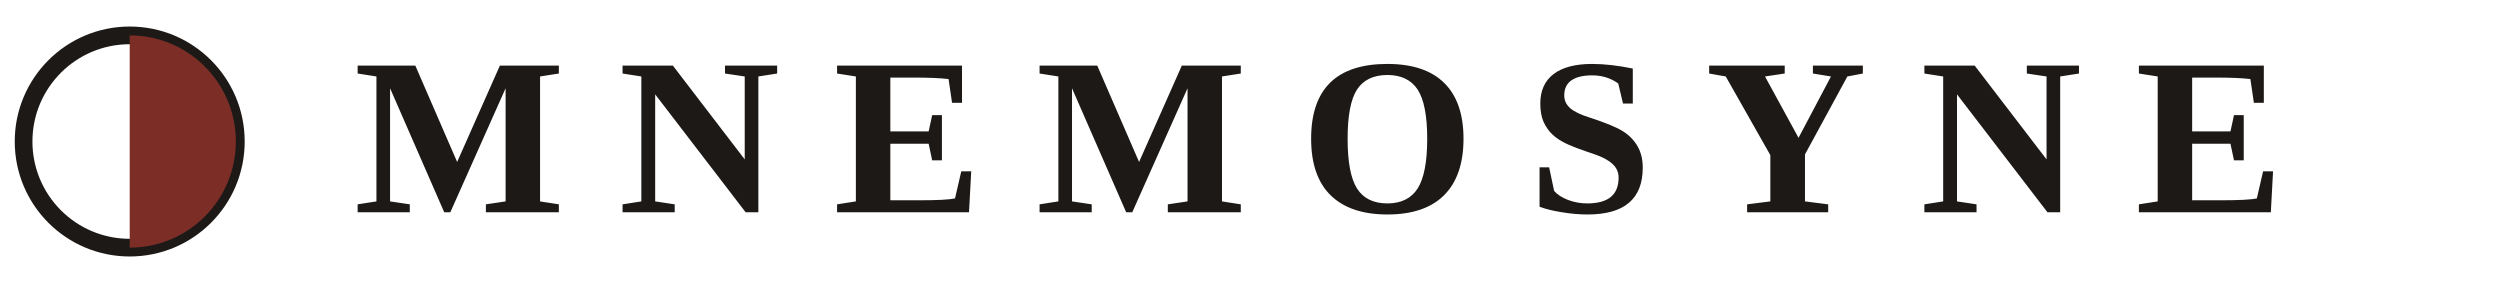
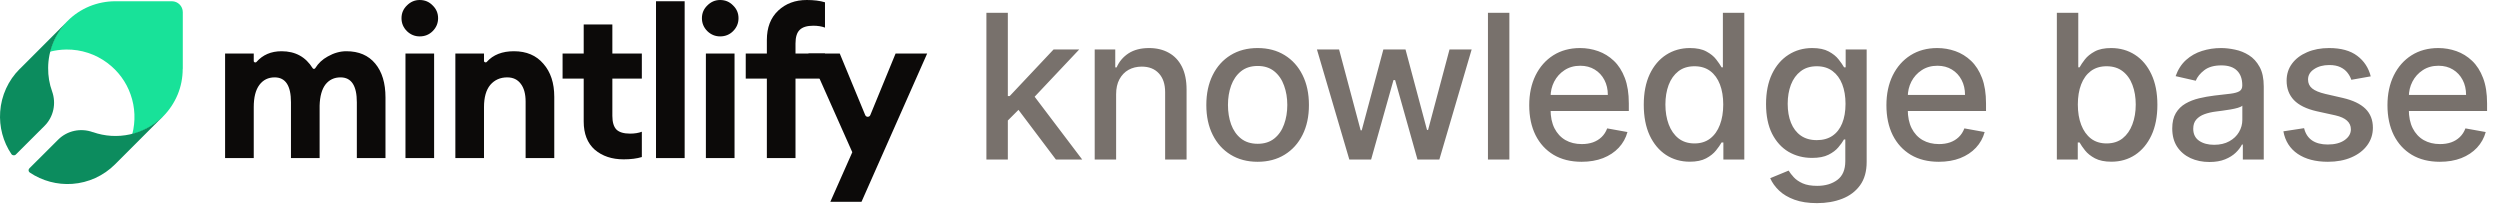
- <svg xmlns="http://www.w3.org/2000/svg" width="212" height="24" viewBox="0 0 212 24" fill="none">
-   <circle cx="11" cy="12" r="9" stroke="#1C1917" stroke-width="1.5" />
-   <path d="M11 3a9 9 0 0 1 0 18z" fill="#7B2D26" />
-   <text x="30" y="18" font-family="'Cormorant Garamond', Garamond, Georgia, 'Times New Roman', serif" font-size="19" font-weight="600" letter-spacing="4.5" fill="#1C1917">MNEMOSYNE</text>
+ <svg xmlns="http://www.w3.org/2000/svg" width="223" height="19" viewBox="0 0 223 19" fill="none">
+   <path d="M76.846 18H74.066L76.025 13.579L72.108 4.775H74.906L77.177 10.266C77.261 10.469 77.549 10.469 77.632 10.265L79.886 4.775H82.703L76.846 18Z" fill="#0C0A09" />
+   <path d="M68.404 14.101V7.013H66.52V4.775H68.404V3.563C68.404 2.456 68.74 1.585 69.411 0.951C70.083 0.317 70.934 0 71.966 0C72.601 0 73.142 0.068 73.589 0.205V2.462C73.291 2.35 72.943 2.294 72.545 2.294C71.985 2.294 71.581 2.419 71.332 2.667C71.084 2.904 70.959 3.308 70.959 3.88V4.775H73.589V7.013H70.959V14.101H68.404Z" fill="#0C0A09" />
+   <path d="M64.234 3.246C63.799 3.246 63.419 3.09 63.096 2.779C62.773 2.456 62.611 2.07 62.611 1.623C62.611 1.175 62.773 0.796 63.096 0.485C63.419 0.162 63.799 0 64.234 0C64.694 0 65.079 0.162 65.39 0.485C65.714 0.796 65.875 1.175 65.875 1.623C65.875 2.07 65.714 2.456 65.39 2.779C65.079 3.09 64.694 3.246 64.234 3.246ZM62.965 14.101V4.775H65.521V14.101H62.965Z" fill="#0C0A09" />
+   <path d="M58.516 14.101V0.112H61.071V14.101H58.516Z" fill="#0C0A09" />
+   <path d="M55.629 14.213C54.584 14.213 53.726 13.927 53.055 13.355C52.396 12.771 52.066 11.932 52.066 10.837V7.013H50.182V4.775H52.066V2.182H54.622V4.775H57.252V7.013H54.622V10.334C54.622 10.906 54.746 11.316 54.995 11.565C55.243 11.801 55.648 11.919 56.207 11.919C56.605 11.919 56.953 11.863 57.252 11.751V14.008C56.804 14.145 56.263 14.213 55.629 14.213Z" fill="#0C0A09" />
+   <path d="M40.618 14.102V4.775H43.173V5.436C43.173 5.558 43.339 5.612 43.42 5.521C43.989 4.887 44.796 4.57 45.841 4.57C46.96 4.57 47.836 4.943 48.471 5.689C49.117 6.423 49.441 7.405 49.441 8.636V14.102H46.885V9.065C46.885 8.381 46.742 7.853 46.456 7.48C46.17 7.094 45.766 6.902 45.244 6.902C44.622 6.902 44.118 7.126 43.733 7.573C43.36 8.021 43.173 8.68 43.173 9.55V14.102H40.618Z" fill="#0C0A09" />
+   <path d="M37.436 3.246C37.001 3.246 36.622 3.09 36.299 2.779C35.975 2.456 35.814 2.07 35.814 1.623C35.814 1.175 35.975 0.796 36.299 0.485C36.622 0.162 37.001 0 37.436 0C37.897 0 38.282 0.162 38.593 0.485C38.916 0.796 39.078 1.175 39.078 1.623C39.078 2.07 38.916 2.456 38.593 2.779C38.282 3.09 37.897 3.246 37.436 3.246ZM36.168 14.101V4.775H38.723V14.101H36.168Z" fill="#0C0A09" />
+   <path d="M31.83 14.102V9.121C31.83 7.642 31.345 6.902 30.375 6.902C29.815 6.902 29.368 7.113 29.032 7.536C28.709 7.959 28.534 8.587 28.51 9.42V14.102H25.954V9.121C25.954 7.642 25.469 6.902 24.499 6.902C23.927 6.902 23.473 7.126 23.138 7.573C22.802 8.021 22.634 8.68 22.634 9.55V14.102H20.078V4.775H22.634V5.443C22.634 5.564 22.797 5.618 22.877 5.527C23.44 4.889 24.186 4.57 25.115 4.57C26.341 4.57 27.266 5.075 27.889 6.084C27.941 6.168 28.068 6.167 28.12 6.082C28.389 5.644 28.761 5.296 29.237 5.036C29.784 4.726 30.337 4.57 30.897 4.57C32.004 4.57 32.862 4.937 33.471 5.671C34.081 6.404 34.385 7.412 34.385 8.692V14.102H31.83Z" fill="#0C0A09" />
+   <path d="M16.305 6.139V1.086C16.305 0.544 15.865 0.112 15.331 0.112H10.281C9.488 0.112 8.702 0.269 7.972 0.568C7.242 0.874 6.574 1.314 6.016 1.88L5.977 1.919C5.239 2.666 4.713 3.593 4.446 4.614C4.925 4.488 5.419 4.426 5.914 4.418C7.234 4.402 8.53 4.826 9.582 5.62C10.532 6.327 11.255 7.301 11.648 8.425C12.056 9.564 12.103 10.806 11.797 11.977C12.81 11.71 13.745 11.183 14.491 10.444L14.53 10.405C15.088 9.847 15.535 9.179 15.842 8.449C16.148 7.718 16.297 6.932 16.297 6.139H16.305Z" fill="#18E299" />
+   <path d="M4.295 6.053C4.303 4.503 4.921 3.016 6.008 1.904L1.807 6.108C1.791 6.124 1.775 6.131 1.76 6.147C0.735 7.165 0.117 8.527 0.015 9.967C-0.079 11.313 0.273 12.644 1.024 13.756C1.096 13.862 1.29 13.897 1.4 13.795L3.974 11.227C4.78 10.421 5.03 9.223 4.647 8.151C4.404 7.486 4.287 6.773 4.295 6.053Z" fill="#0C8C5E" />
+   <path d="M14.505 10.406C13.7 11.196 12.69 11.744 11.595 11.987C10.492 12.23 9.349 12.159 8.285 11.784C8.285 11.784 8.277 11.784 8.269 11.784C7.198 11.4 6 11.65 5.195 12.449L2.62 15.016C2.511 15.126 2.526 15.306 2.659 15.392C3.77 16.136 5.101 16.496 6.446 16.402C7.886 16.3 9.24 15.682 10.265 14.656L10.304 14.617L14.505 10.414V10.406Z" fill="#0C8C5E" />
+   <path d="M89.745 10.902L89.733 8.569H90.065L93.977 4.414H96.265L91.803 9.144H91.503L89.745 10.902ZM87.987 14.232V1.142H89.899V14.232H87.987ZM94.188 14.232L90.672 9.566L91.989 8.23L96.534 14.232H94.188ZM99.558 8.403V14.232H97.647V4.414H99.481V6.012H99.603C99.829 5.492 100.182 5.075 100.664 4.759C101.15 4.444 101.761 4.286 102.499 4.286C103.168 4.286 103.754 4.427 104.256 4.708C104.759 4.985 105.149 5.399 105.426 5.948C105.703 6.498 105.842 7.178 105.842 7.987V14.232H103.93V8.218C103.93 7.506 103.745 6.95 103.374 6.549C103.004 6.144 102.494 5.942 101.847 5.942C101.403 5.942 101.009 6.038 100.664 6.23C100.323 6.421 100.053 6.703 99.852 7.073C99.656 7.44 99.558 7.883 99.558 8.403ZM112.18 14.431C111.26 14.431 110.457 14.22 109.771 13.798C109.085 13.376 108.552 12.786 108.173 12.027C107.793 11.269 107.604 10.382 107.604 9.368C107.604 8.35 107.793 7.459 108.173 6.696C108.552 5.933 109.085 5.341 109.771 4.919C110.457 4.497 111.26 4.286 112.18 4.286C113.101 4.286 113.904 4.497 114.59 4.919C115.276 5.341 115.809 5.933 116.188 6.696C116.568 7.459 116.757 8.35 116.757 9.368C116.757 10.382 116.568 11.269 116.188 12.027C115.809 12.786 115.276 13.376 114.59 13.798C113.904 14.22 113.101 14.431 112.18 14.431ZM112.187 12.826C112.783 12.826 113.278 12.668 113.67 12.353C114.062 12.038 114.352 11.618 114.539 11.094C114.731 10.57 114.827 9.992 114.827 9.362C114.827 8.735 114.731 8.16 114.539 7.636C114.352 7.107 114.062 6.683 113.67 6.364C113.278 6.044 112.783 5.884 112.187 5.884C111.586 5.884 111.087 6.044 110.691 6.364C110.299 6.683 110.007 7.107 109.815 7.636C109.628 8.16 109.534 8.735 109.534 9.362C109.534 9.992 109.628 10.57 109.815 11.094C110.007 11.618 110.299 12.038 110.691 12.353C111.087 12.668 111.586 12.826 112.187 12.826ZM120.36 14.232L117.471 4.414H119.446L121.37 11.624H121.466L123.396 4.414H125.372L127.289 11.592H127.385L129.296 4.414H131.271L128.389 14.232H126.439L124.445 7.144H124.298L122.303 14.232H120.36ZM134.636 1.142V14.232H132.725V1.142H134.636ZM141.079 14.431C140.112 14.431 139.279 14.224 138.58 13.81C137.885 13.393 137.348 12.807 136.969 12.053C136.594 11.294 136.407 10.406 136.407 9.387C136.407 8.382 136.594 7.495 136.969 6.728C137.348 5.961 137.877 5.362 138.554 4.932C139.236 4.502 140.033 4.286 140.945 4.286C141.499 4.286 142.036 4.378 142.556 4.561C143.076 4.745 143.542 5.032 143.956 5.424C144.369 5.816 144.695 6.325 144.934 6.952C145.172 7.574 145.291 8.33 145.291 9.221V9.899H137.487V8.467H143.419C143.419 7.964 143.316 7.519 143.112 7.131C142.907 6.739 142.62 6.43 142.249 6.204C141.882 5.978 141.452 5.865 140.958 5.865C140.421 5.865 139.952 5.997 139.551 6.262C139.155 6.521 138.848 6.862 138.631 7.284C138.418 7.702 138.311 8.156 138.311 8.646V9.764C138.311 10.421 138.426 10.979 138.657 11.439C138.891 11.899 139.217 12.251 139.635 12.494C140.052 12.732 140.54 12.852 141.098 12.852C141.461 12.852 141.791 12.801 142.089 12.698C142.387 12.592 142.645 12.434 142.863 12.225C143.08 12.017 143.246 11.759 143.361 11.452L145.17 11.778C145.025 12.31 144.765 12.777 144.39 13.178C144.019 13.574 143.553 13.883 142.99 14.105C142.432 14.322 141.795 14.431 141.079 14.431ZM150.727 14.424C149.935 14.424 149.227 14.222 148.605 13.817C147.987 13.408 147.502 12.826 147.148 12.072C146.798 11.313 146.624 10.404 146.624 9.343C146.624 8.281 146.801 7.374 147.154 6.62C147.512 5.865 148.002 5.288 148.624 4.887C149.247 4.487 149.952 4.286 150.74 4.286C151.35 4.286 151.84 4.389 152.21 4.593C152.585 4.793 152.875 5.028 153.08 5.296C153.289 5.565 153.45 5.801 153.566 6.006H153.681V1.142H155.592V14.232H153.725V12.705H153.566C153.45 12.914 153.284 13.152 153.067 13.421C152.854 13.689 152.56 13.924 152.185 14.124C151.81 14.324 151.324 14.424 150.727 14.424ZM151.149 12.794C151.699 12.794 152.164 12.649 152.543 12.36C152.926 12.066 153.216 11.659 153.412 11.139C153.612 10.619 153.713 10.014 153.713 9.323C153.713 8.642 153.615 8.045 153.419 7.534C153.223 7.022 152.935 6.624 152.556 6.338C152.176 6.053 151.708 5.91 151.149 5.91C150.574 5.91 150.095 6.059 149.711 6.357C149.328 6.656 149.038 7.063 148.842 7.578C148.65 8.094 148.554 8.676 148.554 9.323C148.554 9.98 148.652 10.57 148.848 11.094C149.044 11.618 149.334 12.034 149.718 12.34C150.105 12.643 150.583 12.794 151.149 12.794ZM162.076 18.119C161.296 18.119 160.625 18.017 160.063 17.812C159.504 17.607 159.048 17.337 158.695 17C158.341 16.663 158.077 16.295 157.902 15.894L159.545 15.217C159.66 15.404 159.813 15.602 160.005 15.811C160.201 16.024 160.465 16.205 160.798 16.355C161.134 16.504 161.567 16.578 162.095 16.578C162.82 16.578 163.418 16.401 163.891 16.048C164.364 15.698 164.601 15.14 164.601 14.373V12.443H164.48C164.364 12.652 164.198 12.884 163.981 13.139C163.768 13.395 163.474 13.617 163.099 13.804C162.724 13.992 162.236 14.085 161.635 14.085C160.859 14.085 160.161 13.904 159.538 13.542C158.921 13.176 158.431 12.636 158.068 11.925C157.71 11.209 157.531 10.329 157.531 9.285C157.531 8.241 157.708 7.346 158.062 6.6C158.42 5.855 158.91 5.284 159.532 4.887C160.154 4.487 160.859 4.286 161.648 4.286C162.257 4.286 162.749 4.389 163.124 4.593C163.499 4.793 163.791 5.028 164 5.296C164.213 5.565 164.377 5.801 164.492 6.006H164.633V4.414H166.506V14.45C166.506 15.293 166.31 15.986 165.918 16.527C165.526 17.068 164.995 17.469 164.326 17.729C163.661 17.989 162.911 18.119 162.076 18.119ZM162.057 12.5C162.607 12.5 163.071 12.372 163.45 12.117C163.834 11.857 164.124 11.486 164.32 11.004C164.52 10.519 164.62 9.937 164.62 9.259C164.62 8.599 164.522 8.017 164.326 7.514C164.13 7.012 163.842 6.62 163.463 6.338C163.084 6.053 162.615 5.91 162.057 5.91C161.482 5.91 161.002 6.059 160.619 6.357C160.235 6.651 159.945 7.052 159.749 7.559C159.558 8.066 159.462 8.633 159.462 9.259C159.462 9.903 159.56 10.467 159.756 10.953C159.952 11.439 160.242 11.818 160.625 12.091C161.013 12.364 161.49 12.5 162.057 12.5ZM172.941 14.431C171.973 14.431 171.14 14.224 170.441 13.81C169.747 13.393 169.21 12.807 168.83 12.053C168.455 11.294 168.268 10.406 168.268 9.387C168.268 8.382 168.455 7.495 168.83 6.728C169.21 5.961 169.738 5.362 170.416 4.932C171.097 4.502 171.894 4.286 172.806 4.286C173.36 4.286 173.897 4.378 174.417 4.561C174.937 4.745 175.404 5.032 175.817 5.424C176.23 5.816 176.556 6.325 176.795 6.952C177.034 7.574 177.153 8.33 177.153 9.221V9.899H169.348V8.467H175.28C175.28 7.964 175.178 7.519 174.973 7.131C174.769 6.739 174.481 6.43 174.11 6.204C173.744 5.978 173.313 5.865 172.819 5.865C172.282 5.865 171.813 5.997 171.413 6.262C171.017 6.521 170.71 6.862 170.492 7.284C170.279 7.702 170.173 8.156 170.173 8.646V9.764C170.173 10.421 170.288 10.979 170.518 11.439C170.752 11.899 171.078 12.251 171.496 12.494C171.914 12.732 172.401 12.852 172.96 12.852C173.322 12.852 173.652 12.801 173.95 12.698C174.249 12.592 174.507 12.434 174.724 12.225C174.941 12.017 175.107 11.759 175.222 11.452L177.031 11.778C176.887 12.31 176.627 12.777 176.252 13.178C175.881 13.574 175.414 13.883 174.852 14.105C174.294 14.322 173.656 14.431 172.941 14.431ZM183.471 14.232V1.142H185.382V6.006H185.497C185.608 5.801 185.767 5.565 185.976 5.296C186.185 5.028 186.475 4.793 186.846 4.593C187.216 4.389 187.706 4.286 188.316 4.286C189.108 4.286 189.816 4.487 190.438 4.887C191.06 5.288 191.548 5.865 191.902 6.62C192.26 7.374 192.439 8.281 192.439 9.343C192.439 10.404 192.262 11.313 191.908 12.072C191.554 12.826 191.069 13.408 190.451 13.817C189.833 14.222 189.127 14.424 188.335 14.424C187.738 14.424 187.25 14.324 186.871 14.124C186.496 13.924 186.202 13.689 185.989 13.421C185.776 13.152 185.612 12.914 185.497 12.705H185.337V14.232H183.471ZM185.343 9.323C185.343 10.014 185.444 10.619 185.644 11.139C185.844 11.659 186.134 12.066 186.513 12.36C186.892 12.649 187.357 12.794 187.907 12.794C188.478 12.794 188.955 12.643 189.338 12.34C189.722 12.034 190.012 11.618 190.208 11.094C190.408 10.57 190.508 9.98 190.508 9.323C190.508 8.676 190.41 8.094 190.214 7.578C190.022 7.063 189.733 6.656 189.345 6.357C188.961 6.059 188.482 5.91 187.907 5.91C187.353 5.91 186.884 6.053 186.5 6.338C186.121 6.624 185.833 7.022 185.637 7.534C185.441 8.045 185.343 8.642 185.343 9.323ZM197.082 14.45C196.46 14.45 195.897 14.335 195.394 14.105C194.892 13.87 194.493 13.531 194.199 13.088C193.909 12.645 193.764 12.102 193.764 11.458C193.764 10.904 193.871 10.448 194.084 10.09C194.297 9.732 194.585 9.449 194.947 9.24C195.309 9.031 195.714 8.874 196.161 8.767C196.609 8.661 197.065 8.58 197.529 8.524C198.117 8.456 198.595 8.401 198.961 8.358C199.328 8.311 199.594 8.237 199.76 8.134C199.926 8.032 200.01 7.866 200.01 7.636V7.591C200.01 7.033 199.852 6.6 199.536 6.293C199.225 5.987 198.761 5.833 198.143 5.833C197.5 5.833 196.992 5.976 196.622 6.262C196.255 6.543 196.002 6.856 195.861 7.201L194.065 6.792C194.278 6.195 194.589 5.714 194.998 5.347C195.411 4.977 195.887 4.708 196.424 4.542C196.96 4.372 197.525 4.286 198.117 4.286C198.51 4.286 198.925 4.333 199.364 4.427C199.807 4.517 200.22 4.683 200.604 4.926C200.992 5.168 201.309 5.516 201.556 5.968C201.804 6.415 201.927 6.997 201.927 7.713V14.232H200.061V12.89H199.984C199.86 13.137 199.675 13.38 199.428 13.619C199.181 13.857 198.863 14.056 198.475 14.213C198.088 14.371 197.623 14.45 197.082 14.45ZM197.497 12.916C198.026 12.916 198.478 12.811 198.853 12.602C199.232 12.394 199.519 12.121 199.715 11.784C199.916 11.443 200.016 11.079 200.016 10.691V9.426C199.948 9.494 199.816 9.558 199.62 9.617C199.428 9.673 199.208 9.722 198.961 9.764C198.714 9.803 198.473 9.839 198.239 9.873C198.005 9.903 197.809 9.928 197.651 9.95C197.28 9.997 196.941 10.075 196.635 10.186C196.332 10.297 196.089 10.457 195.906 10.666C195.727 10.87 195.637 11.143 195.637 11.484C195.637 11.957 195.812 12.315 196.161 12.558C196.511 12.796 196.956 12.916 197.497 12.916ZM211.47 6.811L209.738 7.118C209.665 6.896 209.55 6.686 209.393 6.485C209.239 6.285 209.03 6.121 208.766 5.993C208.502 5.865 208.172 5.801 207.775 5.801C207.234 5.801 206.782 5.923 206.42 6.166C206.058 6.404 205.877 6.713 205.877 7.093C205.877 7.421 205.998 7.685 206.241 7.885C206.484 8.085 206.876 8.249 207.417 8.377L208.977 8.735C209.881 8.944 210.554 9.266 210.997 9.7C211.44 10.135 211.662 10.7 211.662 11.394C211.662 11.982 211.491 12.507 211.15 12.967C210.814 13.423 210.343 13.781 209.738 14.041C209.137 14.301 208.44 14.431 207.648 14.431C206.548 14.431 205.651 14.196 204.957 13.727C204.262 13.254 203.836 12.583 203.678 11.714L205.525 11.433C205.64 11.914 205.877 12.279 206.235 12.526C206.593 12.769 207.059 12.89 207.635 12.89C208.261 12.89 208.762 12.76 209.137 12.5C209.512 12.236 209.699 11.914 209.699 11.535C209.699 11.228 209.584 10.97 209.354 10.761C209.128 10.553 208.781 10.395 208.312 10.289L206.65 9.924C205.734 9.715 205.057 9.383 204.618 8.927C204.183 8.471 203.966 7.894 203.966 7.195C203.966 6.615 204.128 6.108 204.452 5.673C204.775 5.239 205.223 4.9 205.794 4.657C206.365 4.41 207.019 4.286 207.756 4.286C208.817 4.286 209.653 4.517 210.262 4.977C210.871 5.433 211.274 6.044 211.47 6.811ZM217.635 14.431C216.667 14.431 215.834 14.224 215.135 13.81C214.441 13.393 213.904 12.807 213.525 12.053C213.15 11.294 212.962 10.406 212.962 9.387C212.962 8.382 213.15 7.495 213.525 6.728C213.904 5.961 214.432 5.362 215.11 4.932C215.792 4.502 216.589 4.286 217.5 4.286C218.054 4.286 218.591 4.378 219.111 4.561C219.631 4.745 220.098 5.032 220.511 5.424C220.924 5.816 221.25 6.325 221.489 6.952C221.728 7.574 221.847 8.33 221.847 9.221V9.899H214.042V8.467H219.974C219.974 7.964 219.872 7.519 219.667 7.131C219.463 6.739 219.175 6.43 218.804 6.204C218.438 5.978 218.008 5.865 217.513 5.865C216.976 5.865 216.508 5.997 216.107 6.262C215.711 6.521 215.404 6.862 215.187 7.284C214.973 7.702 214.867 8.156 214.867 8.646V9.764C214.867 10.421 214.982 10.979 215.212 11.439C215.446 11.899 215.772 12.251 216.19 12.494C216.608 12.732 217.096 12.852 217.654 12.852C218.016 12.852 218.346 12.801 218.645 12.698C218.943 12.592 219.201 12.434 219.418 12.225C219.635 12.017 219.802 11.759 219.917 11.452L221.726 11.778C221.581 12.31 221.321 12.777 220.946 13.178C220.575 13.574 220.108 13.883 219.546 14.105C218.988 14.322 218.351 14.431 217.635 14.431Z" fill="#78716C" />
</svg>
